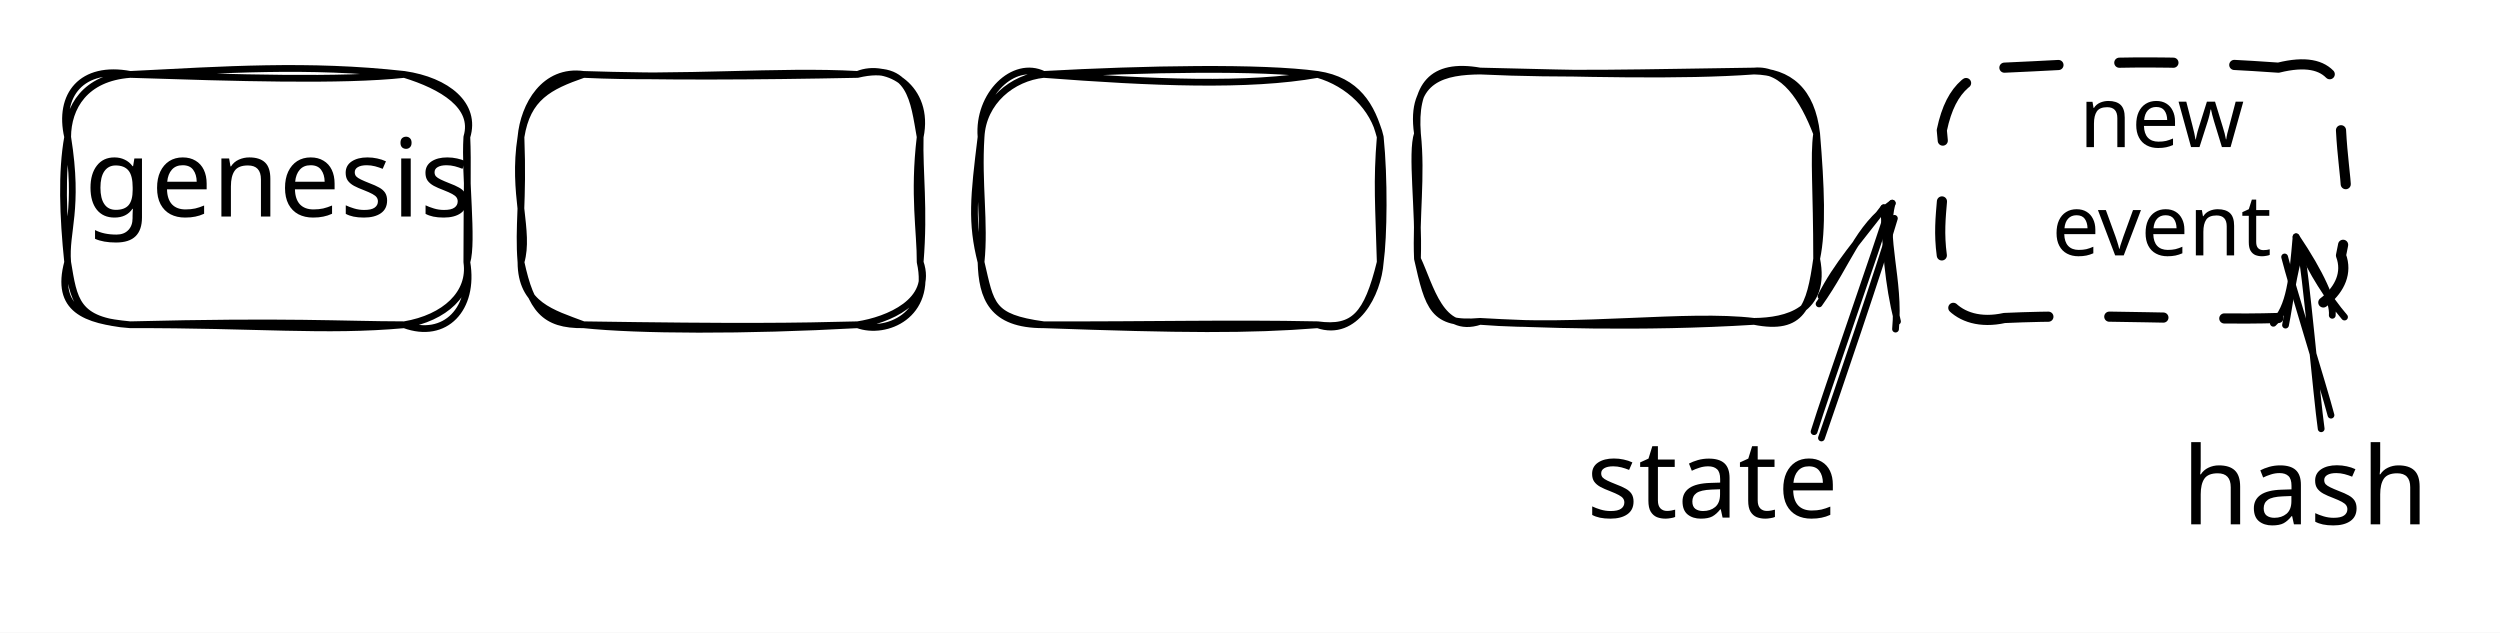
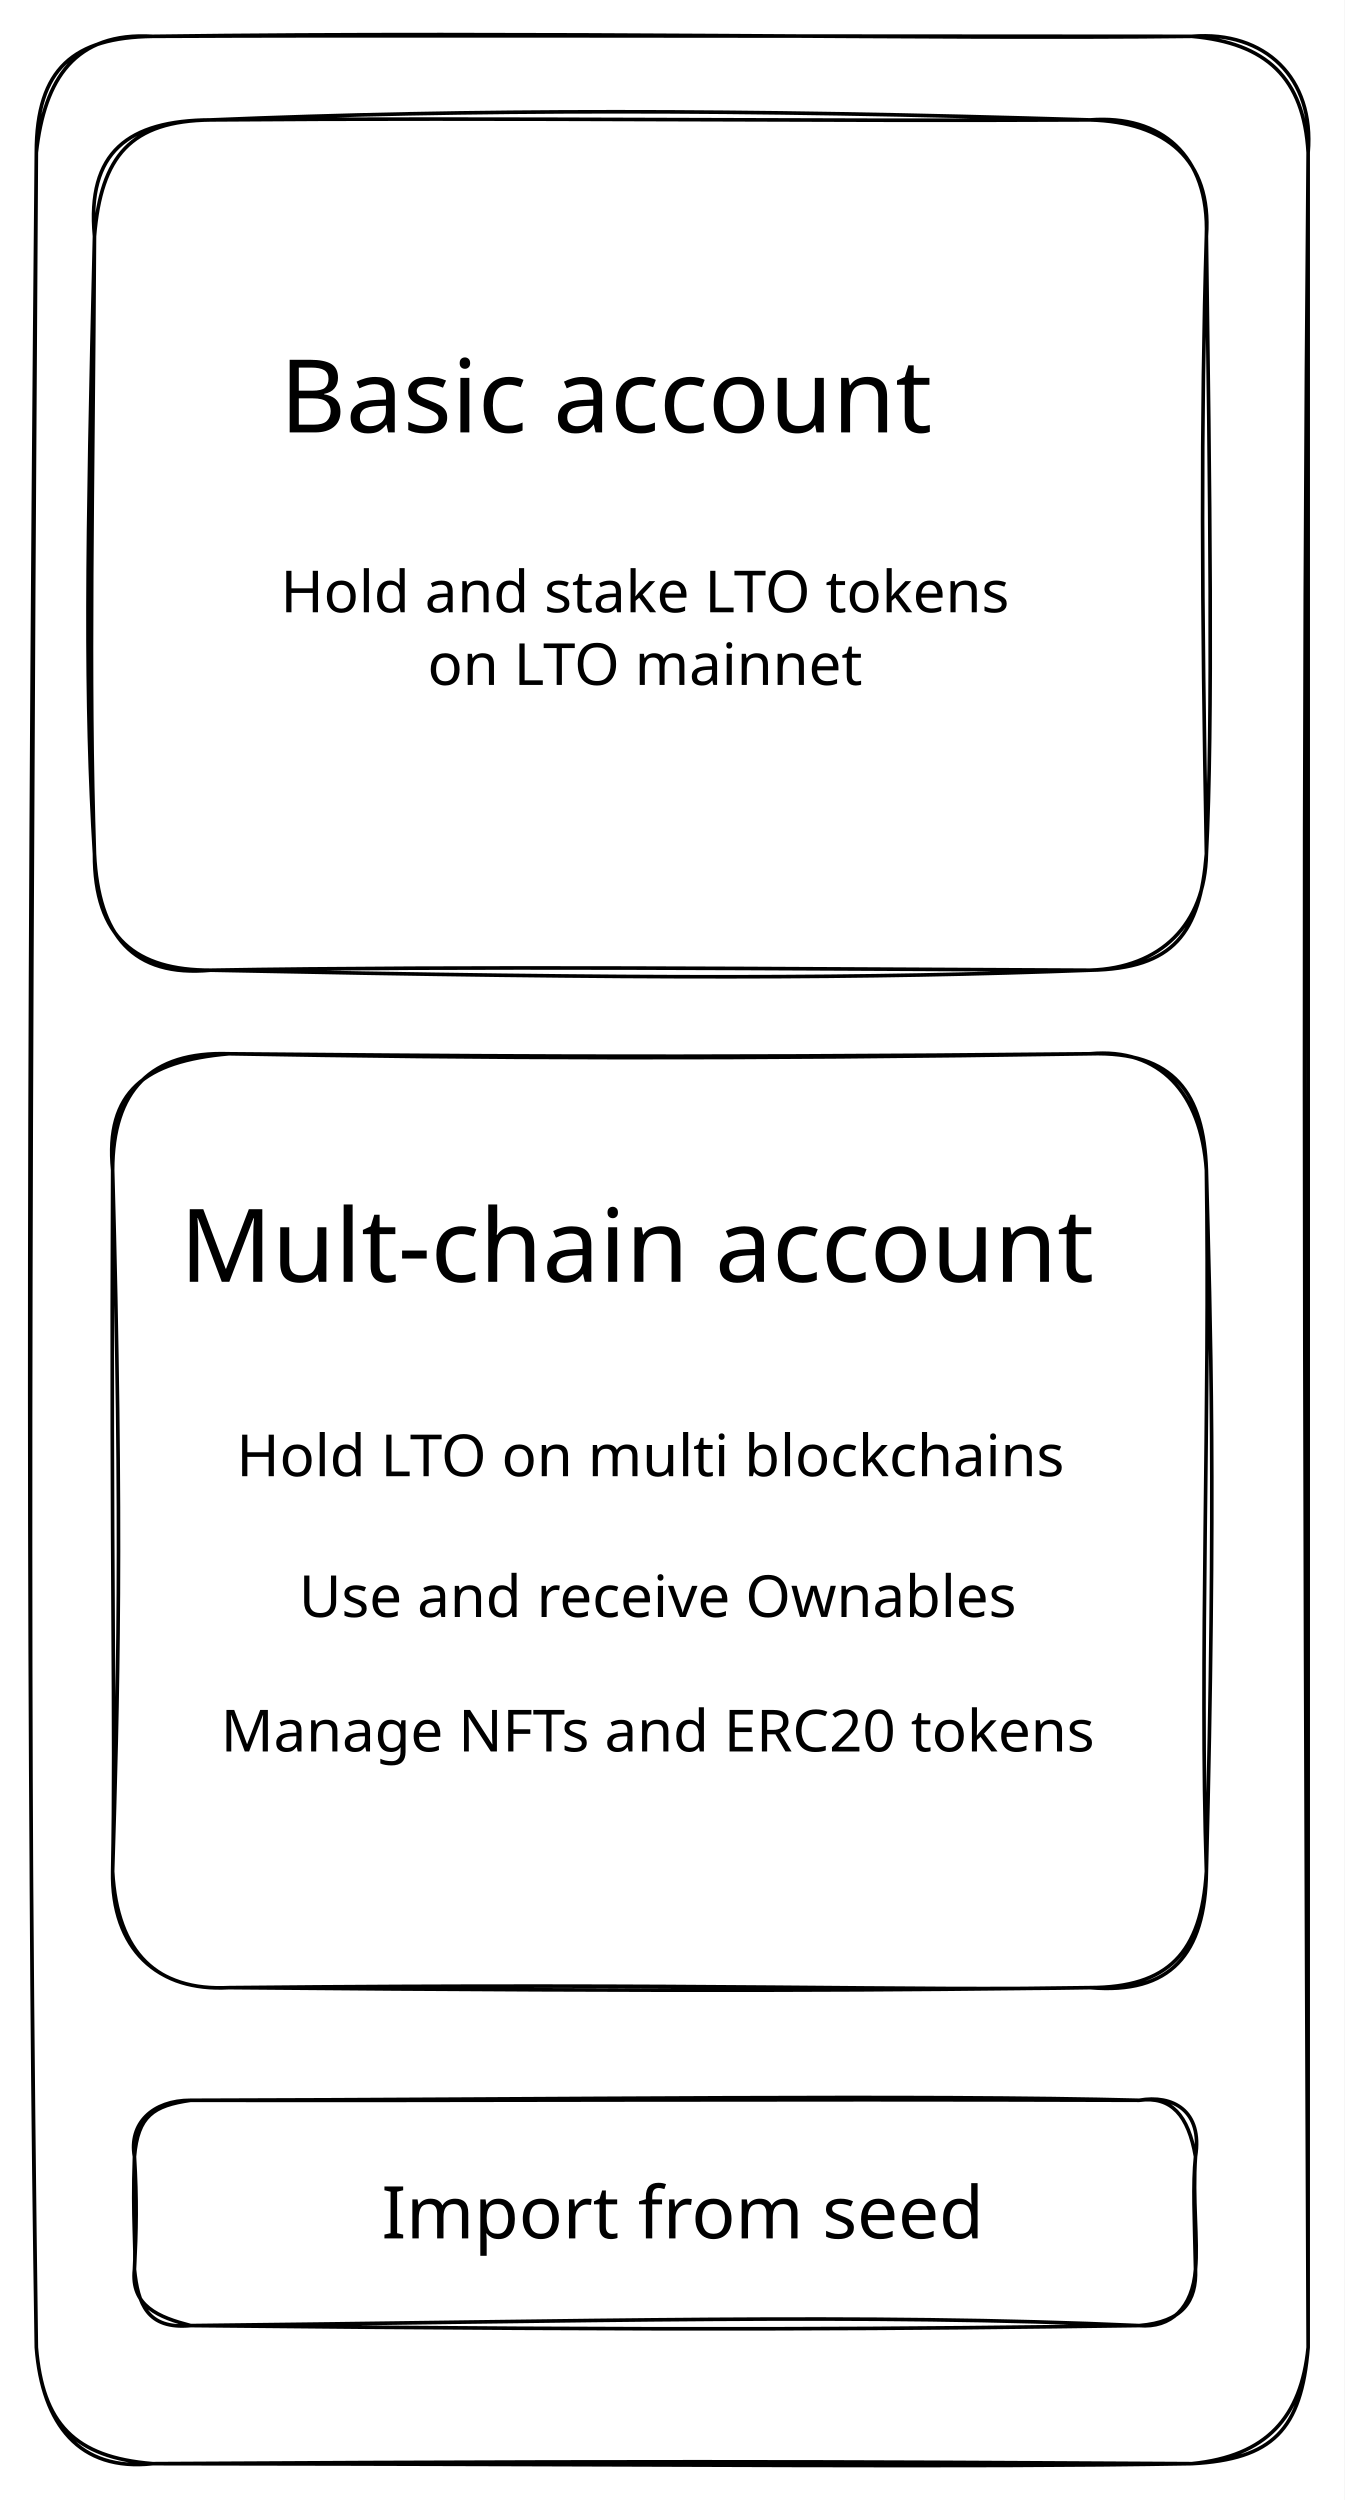
- <svg xmlns="http://www.w3.org/2000/svg" version="1.1" viewBox="0 0 369.5 93.5" width="369.5" height="93.5">
+ <svg xmlns="http://www.w3.org/2000/svg" version="1.1" viewBox="0 0 370 688" width="370" height="688">
  
-   eyJ2ZXJzaW9uIjoiMSIsImVuY29kaW5nIjoiYnN0cmluZyIsImNvbXByZXNzZWQiOnRydWUsImVuY29kZWQiOiJ4nOVZbXPaOFx1MDAxMP6eX8HQr4Xq3Va/JZQm6d2Vpm1cdTAwMTKSu07HsVx1MDAxNeNibGOLXHUwMDAw6eS/n2xcdTAwMTIk81ZIQ8pdyUzA0q53JT3Palf6vlepVOU4XHUwMDEx1deVqlx1MDAxOLlOXHUwMDE4eKkzrL7M229Emlx1MDAwNXGkulDxnMWD1C0kO1Im2etXr5wkqfuBvIrjbt2Ne1x1MDAxMzVcdTAwMTGKnohkplx1MDAwNP9Wz5XK9+K/YShcdTAwMTWudFwiP1x1MDAxNIVC0aVtQcRmW9/HUWGXc4osalx1MDAwMz5cdTAwMTVcYrI3ypxcdTAwMTSe6r12wkzonrypalx1MDAwYoLOLujZ2bcr9+3pX/4+PFx1MDAxOSTa6nVcdTAwMTCGn+Q4nFxmynE7g9TwKZNp3Fx1MDAxNeeBJzu5XzPtU70sVpOmtdJ44HdcIpFlJZ04cdxAjvM2XHUwMDAwpq2TSXhd0S0j9WRcdTAwMTOtV2hAMmO7XHUwMDExh3Ga235cdTAwMDGKj7Z+5bhdX7lcdTAwMTB5U1x1MDAxOZk6UZY4qVpcdTAwMTMtN7xcdTAwMWZcdTAwMTXVc9lcdTAwMTGB35GqXHJb2pwoplx1MDAxNkKIbYQ51Y7lRpJjr1jlL+bgI+9+8Fx1MDAwZsuuXHUwMDE3XHUwMDFl37fcaXdz+aZcdTAwMDFcdTAwMTj9qkHiOZOFhcy2XHUwMDAxXHUwMDAxXHUwMDE0XHUwMDEwRNG0P1xmoq7qjFx1MDAwNmGo22K3q7GwZ9jaXHUwMDEwg4wswyCDwLYoh+tjcGBcdTAwMWaHw+bns0b/ayxqXHUwMDE0gs/4aPDEXHUwMDE49JysI55cdTAwMTSEXHUwMDFj2nU6XHUwMDAzQ2y0/Fx1MDAxYSBcImBxXHUwMDFiUWxIb1x0iFNcdTAwMWStPV3R/s3oXHUwMDE0XFzib15NRv0hOsS30fBqOqRcdTAwMTLMnDSNh9Vpz939r1UwR8S2wPPA3ILLYI4wpYAyRteGeefgnc9cdTAwMDOvLaIxfi9cdTAwMDfWXHQ9XHUwMDFkt3Y91FpgXHUwMDFl5eSXo1x1MDAxY0KAMEBcdTAwMTT+NuFcdTAwMTYtwyEkXGZcdTAwMDPAsLHz/FxiiCFvj8jXiyPK7Ha3a134aNiTO1x1MDAwZkSL7VwiXHUwMDEwXHUwMDExZZRSy7J+XHUwMDBmIFwiuDT3tNTGXHUwMDAzXGIj6+OQfTg89FpxWFx1MDAwM8dh2Dg+XHUwMDFhivRcbu06XHUwMDBl1Vx1MDAwMHdcdTAwMTGHjDObI5v8f3AoxUgugqCFlyHQpoxcdTAwMTBMmbU2XHUwMDAyMZOjRtQ+SY5aJ3/QtH952L/9+NSZZyzl02aeapRlXHUwMDAwXCK4TVx1MDAwMLJ5XHUwMDAwXCIwXHUwMDBiQEKZioVcdTAwMTDgXHLwV0LGVoGmVzSO5Kfgttg4Wan1rdNcdTAwMGLCcWlNXG5cdTAwMDSq6fGFcjjIzCnMhDI62X5L4vth4EfFXHUwMDFlK67L6JWB64TTblx1MDAxOVx1MDAxYkW2q8w76nXpsTc7jDhccvwgcsLPM66sZM4kpV5cdTAwMTS9sb2MO1xmcVx1MDAxYlrAWj9611ptcetcdTAwMWWww2Grdt44bf758fo83fXozS1Wplx1MDAwZWNbI85cIt7QWd4gQDBjSCVwP1x1MDAxNbjRz1x1MDAwNW5cbs0zo1xy+JRJJ5VcdTAwMDdB5Fx1MDAwNZFfduz+kKuAdPXtPnCbwt8n543bqClGf/ZvL3tGPahcdTAwMTjoXHUwMDBlci9BXHUwMDFkcawyXHSuplx1MDAwNTCEXHUwMDAwNIR8J8l9nlx1MDAxYqqIvFx1MDAxZruQUMqdlor2rUY72n/HsyY6XHUwMDAzi1xcqIG6xTghXHUwMDE2IMpcdTAwMTGLMozmfajTOS9CJ5ONuNdcdTAwMGLycP8hXHUwMDBlXCI5O4fFZO3n5OxcYmeO6mpcdTAwMTRm3yyLk/yN5cJb/6pomFx1MDAxN1x1MDAwZtPfX14ulK4xU7yGqFbYM783jjDQSE1mI1xmRVBcdTAwMTXueP3defUpwq5GXHUwMDE4Q2JcdTAwMTJh7Fx1MDAxOdtPXHUwMDE3YYzyV+eGOpA8hFx1MDAxOFxmqc2p/UsjXGayzVx1MDAxYenxXHUwMDExZpYyPyb+6tNFg/iwXHUwMDBlXHUwMDAwx4RanGCu8lx1MDAwYkxccqFcdO+t/zjvITTFa1x1MDAxOGuFtXi/LCeHaOlxMFRcdTAwMDVcdTAwMTPlzNrgfOJdv/Xmffsy/TbuXXSTQ+BdNZ2vu857mz1fZkF0SFmRknOIIWeYPk9KjvM85tlSckUpKXYhIZ848jjSgKVnKVxiqkpcbtpcdTAwMTStf4myOsXaUdJwOlPJXHUwMDFhtftTk8ZIPFbVsYzYmNlgk4Pl1aSZhthcdTAwMDX3JKtrqFx1MDAxMopcdTAwMWVxT0Khuelvm5JcdTAwMWQn6+xcdTAwMDIjXHUwMDBiP1x1MDAxZUfI5eWxiuacckrx+tc9q1x1MDAwYo6dvdXEeMHxJtre8ZIxozqH1Wc7XHUwMDBm55uWKsRcdTAwMTggcJPzzV3lJVx1MDAwMYhtcn+5kJeoTlx1MDAwMTf+SElqXHUwMDA1TyMx/CdcdTAwMTI3pcUw2IqsksaUjq5SXHUwMDEw6Vx1MDAxNvhq+LP3MIPF7FWdJPlUbK9cdTAwMGbJvVrzwLufXHUwMDAw/c7qTSCGXHUwMDA387B7cV188rdcdTAwMTaRIKecKIqbu727f1x1MDAwMVx1MDAxOGnjQCJ9
+   eyJ2ZXJzaW9uIjoiMSIsImVuY29kaW5nIjoiYnN0cmluZyIsImNvbXByZXNzZWQiOnRydWUsImVuY29kZWQiOiJ4nM2Z2VLbSFx1MDAxNIbv81x1MDAxNCrndiC9L7ljsVx1MDAwMyGYXHUwMDE0OMAwM0XJUltcdTAwMTbWhiRjQ4p3T0tcdTAwMTAkeVx0tlx1MDAwN1x1MDAxYvnCVepF53T3//U53fr5wTBcdTAwMWHpfaRcdTAwMWGfjYZcdTAwMWFbpufasTlq/JWV36k4ccNAV6H8OVx0h7GVt+ynaZR8/vTJjKJtx027YTjYtkL/qZvylK+CNNFccv/Rz4bxM/8vXHUwMDE5ipWVmoHjqbxDXlXYXHUwMDEybLKwXHUwMDFkXHUwMDA2uVlcdTAwMDShXHUwMDAwUErMX1q4yb42lypbV/dML1FFTVbUuIn3zrvooIVuhuzav/bHo+9tv7Dacz3vLL33nlx1MDAwNmVa/WFcXPIpSeNwoC5cXDvt63o4Uf7SL1x09aRcdTAwMTW94nDo9Fx1MDAwM5UklT5hZFpuep+VXHUwMDAx8FL6NFx0n42iZKyfmJAvz3lcdTAwMGYyaXsv9MI4s/1cdTAwMTHkv8J617RcdTAwMDaOdiGwX9qksVx1MDAxOSSRXHUwMDE56zUp2o2eR4VpYbuvXFynn2ZcdTAwMGUwUVx1MDAxOFT55GJcdTAwMDA4xlhcdTAwMTaeZFaiQztf5v/Ko1x1MDAwZuzn0f9e92Ll8XPJY+Fv1r5ZUkzxqmFkm08rXHUwMDBimVx1MDAxMFx1MDAwMFBIXHUwMDE5psXae24w0JXB0POKstBcdTAwMWFcdTAwMTRi+FCytZxcYlx1MDAxOZ0nQq0/QTCHbHFcdTAwMTFcdTAwMDb3h0F7b3+f3o/8PmhcdTAwMWZcZtROdFV3XHUwMDExckCrXCJkZH1cIlx1MDAwNGxahFxik0lcdTAwMTFCioVgRFx1MDAxMvyeKmSIcrpcdTAwMTFcdTAwMTWWxD6hQi4kZ5pcdTAwMDa4sFxiL4+dvfb1adc55N3k5OzLOG1+4bVcdTAwMTchXHUwMDA0XHUwMDE1XHUwMDExXHUwMDEytMadXHUwMDEwwFx1MDAxOVwiLC3Bb1x1MDAxMTJcZjEl8H23Qo0nZVx1MDAxYlx1MDAxMeH8rVBSjGCJxdck+PU4bF1+21HtXGL8OELxQb/vyZv6S5BVJMiBXFybXHUwMDA0kUQzgjGaUiChWSyUpV3oPVx1MDAxNCiZgG+lwFSN01niI3N3QCYll1xiXHUwMDBiurD8cO9cXMvvtqn+jrfGtntxe+XAw9rLT5Cq/ND65Fx1MDAwNzmellx1MDAxZqJT8mNcdTAwMDBSQCBcXGZcdTAwMDOsXGJjKZ1JxkuZwOs6K1x1MDAxNjRcZtIz9yE/OYBKacv0Xe++sia5XHUwMDAw9Vx1MDAwNFx1MDAxZPpRXHUwMDE4p0YvXHUwMDBlfSNcdTAwMWZvaTZcdTAwMTOlrec5oKj02/FcXCdcdTAwMTNrw1O9qopTV5+oXqrTMCpqLe2HqV9cdTAwMTdcdTAwMWbak+NcdGPXcVx1MDAwM9PrzPNpJZRcdTAwMDSeh1x1MDAxMiRcdTAwMDJcdTAwMTNcIlx1MDAwNFxcnKUt4kHS7T50bsbf2+Oz04fbYEhqz1x1MDAxMq1u5ais7bdmSYpplvBcdTAwMTRLnFx1MDAwMsRcdFpmI1+ZJL1ZXCK8zI49kySxKEm7ZuJahmlZ2sV0JkalYW9cdTAwMDKjqkMrMVx1MDAwNEvkT11OXHUwMDEwXGaRXHUwMDA0pbP7a1x1MDAxMCXJ1c1d2Dm/S9rOZbfXYYHfq38+RCYgXHUwMDEydHt9XHUwMDE4ITQjKSdgXHUwMDEyI6hnX5/KpVjmYLg6SJRcdTAwMTJcdTAwMDH+J0iltPJcdTAwMTWQXHUwMDBlQs82zMA2ktRcdTAwMWMo41vnxEj1JFx1MDAwN8m/QVx1MDAxOOSPviYgULMhK8XOXG5kllx1MDAxZaiK14DZ4u6uhiCZXHUwMDFix1x1MDAxMFx1MDAwMFBcdTAwMDJCXHUwMDE2v5m5dvbO5b60Lk1cdTAwMWJcXPlHRy3nYrf+h2Iktqt3M4SKbb5GXGLZXGZcYqdjmcRcdTAwMThcdITIRtJCxFx1MDAwMdhgMDtcdTAwMWV66ZbV18KtU0Sb4dVqTHE0jylBkGBSLFx1MDAxMdV6g8jsXHUwMDA2/jg6OoXUPTv4un/bfag9U1x1MDAwNEwwpdOl7TXmh6jET3HWmlxubJRSIHTeyjfClORcdTAwMTQtc7P5XHUwMDA2cS2LXHUwMDA3Oiz4Wsmu0c1en+s5mX3uepdYNtfFlVhDcG78kpBcdTAwMGJBMVn8XHUwMDE4RkctftF8aD8gdX11oaRcdTAwMTiGwKs9a1RUSSvfcL01ZoAsglx1MDAxOefabSrRRkKXPmuz0pDXjdmPROXpWKws5d4p42RcdTAwMTSYXU/VhLC53q1cdTAwMDZcdTAwMTf/w1x1MDAxN1x1MDAxM8pcdTAwMDRcdTAwMTV08eSwRTtcdTAwMWU/um12jr9YzebJ8dbBXHUwMDEwNGtcdTAwMGZcdTAwMTfik4FMrvHCmi1cdTAwMTTFmFx1MDAwMJzyclx1MDAxMrFWvKi2tTG8js3AdJTRbnWSXFzIzdM9XHUwMDA0nk889UDsj1x1MDAxZT5hpv/zXHUwMDE5bZhRdJbq+Wz8/mCgV8q1nyelsNK4c9Vod1osXHUwMDFme/kve2uOblx1MDAwNonKvz48fnj8XHUwMDA1meLQICJ9
  <defs>
    <style class="style-fonts">
      @font-face {
        font-family: "Virgil";
        src: url("https://unpkg.com/@excalidraw/excalidraw@0.14.2/dist/excalidraw-assets/Virgil.woff2");
      }
      @font-face {
        font-family: "Cascadia";
        src: url("https://unpkg.com/@excalidraw/excalidraw@0.14.2/dist/excalidraw-assets/Cascadia.woff2");
      }
    </style>
  </defs>
-   <rect x="0" y="0" width="369.5" height="93.5" fill="#ffffff" />
-   <g stroke-linecap="round" transform="translate(209.5 10.5) rotate(0 29.5 18.5)">
-     <path d="M9.25 0 M9.25 0 C21.49 0.59, 33.58 0.22, 49.75 0 M9.25 0 C24.19 0.37, 39.19 0.78, 49.75 0 M49.75 0 C54.95 0.1, 58.27 2.87, 59 9.25 M49.75 0 C54.15 -0.42, 57.02 4.1, 59 9.25 M59 9.25 C59.64 16.99, 59.92 23.48, 59 27.75 M59 9.25 C58.52 12.62, 59 17.52, 59 27.75 M59 27.75 C60.53 35.46, 54.58 36.95, 49.75 37 M59 27.75 C58.01 34.84, 56.89 38.42, 49.75 37 M49.75 37 C39.74 35.81, 24.05 38.19, 9.25 37 M49.75 37 C33.12 38.04, 16.74 37.44, 9.25 37 M9.25 37 C2.27 37.61, 1.62 34.93, 0 27.75 M9.25 37 C3.4 38.95, 1.95 31.88, 0 27.75 M0 27.75 C0.24 20.46, -0.97 12.13, 0 9.25 M0 27.75 C-0.26 21.62, 0.67 15.54, 0 9.25 M0 9.25 C-0.54 2.21, 2.1 -1.27, 9.25 0 M0 9.25 C-1.18 0.98, 4.19 0.06, 9.25 0" stroke="#000000" stroke-width="1" fill="none" />
+   <rect x="0" y="0" width="370" height="688" fill="#ffffff" />
+   <g stroke-linecap="round" transform="translate(10 10) rotate(0 175 334)">
+     <path d="M32 0 M32 0 C138.44 -1.44, 245.67 0.89, 318 0 M32 0 C92.56 -0.31, 154.77 -0.06, 318 0 M318 0 C338.44 1.85, 348.83 11.38, 350 32 M318 0 C338.23 -1.64, 351.77 11.57, 350 32 M350 32 C350.06 229.33, 349.97 426.73, 350 636 M350 32 C348.54 191.74, 348.8 351.72, 350 636 M350 636 C348.14 658.8, 340.12 666.81, 318 668 M350 636 C348.1 655.2, 338.6 665.93, 318 668 M318 668 C259.04 667.76, 202.68 666.96, 32 668 M318 668 C252.3 669.11, 185.67 668.18, 32 668 M32 668 C10.4 666.24, 1.73 656.91, 0 636 M32 668 C11.89 670.21, 1.64 657.32, 0 636 M0 636 C-2.31 469.34, -2.53 303.58, 0 32 M0 636 C-2.01 507.03, -2.26 378.2, 0 32 M0 32 C0.02 8.73, 10.36 0.32, 32 0 M0 32 C2.24 11.66, 10.7 -1.26, 32 0" stroke="#000000" stroke-width="1" fill="none" />
  </g>
-   <g stroke-linecap="round" transform="translate(287 10) rotate(0 29.5 18.5)">
-     <path d="M9.25 0 M9.25 0 C20.72 -0.47, 29.01 -1.47, 49.75 0 M49.75 0 C57.74 -1.98, 59.62 2.27, 59 9.25 M59 9.25 C59.41 16.93, 60.72 19.84, 59 27.75 M59 27.75 C60.92 32.9, 54.33 37.15, 49.75 37 M49.75 37 C37.68 37.37, 23.46 36.34, 9.25 37 M9.25 37 C2.12 38.57, -1.82 33.38, 0 27.75 M0 27.75 C-0.86 21.32, 0.98 18.32, 0 9.25 M0 9.25 C1.41 2.5, 4.59 0.86, 9.25 0" stroke="#000000" stroke-width="1.5" fill="none" stroke-dasharray="8 9" />
+   <g stroke-linecap="round" transform="translate(26 33) rotate(0 153 117)">
+     <path d="M32 0 M32 0 C103.82 -2.98, 176.42 -3, 274 0 M32 0 C114.4 -0.69, 197.71 0.43, 274 0 M274 0 C293.44 -1.45, 306.83 9.54, 306 32 M274 0 C294.62 0.57, 307.54 10.78, 306 32 M306 32 C306.96 100.59, 307.82 166.97, 306 202 M306 32 C304.48 82.56, 304.72 133.24, 306 202 M306 202 C305.6 221.41, 293.39 233.4, 274 234 M306 202 C304.22 223.77, 297.08 233.58, 274 234 M274 234 C212.5 236.3, 151.84 236.52, 32 234 M274 234 C188.3 233.61, 102.14 232.82, 32 234 M32 234 C11.5 234.06, -0.08 225.11, 0 202 M32 234 C10.5 235.98, 1.12 224.53, 0 202 M0 202 C-1.63 152.79, -0.4 103.03, 0 32 M0 202 C-2.61 159.94, -2.15 119.27, 0 32 M0 32 C1.82 9.95, 9.95 0.26, 32 0 M0 32 C-2.15 8.91, 9.18 0.14, 32 0" stroke="#000000" stroke-width="1" fill="none" />
  </g>
-   <g stroke-linecap="round" transform="translate(77 11) rotate(0 29.5 18.5)">
-     <path d="M9.25 0 M9.25 0 C20.29 0.37, 34.43 0.31, 49.75 0 M9.25 0 C23.94 0.71, 38.08 -0.66, 49.75 0 M49.75 0 C57.68 -1.9, 58.06 3.98, 59 9.25 M49.75 0 C54.12 -1.8, 60.52 2, 59 9.25 M59 9.25 C57.98 17.78, 59.03 23.33, 59 27.75 M59 9.25 C58.86 14.44, 59.65 19.79, 59 27.75 M59 27.75 C60.79 35.62, 53.94 38.53, 49.75 37 M59 27.75 C61 33.54, 54.2 36.32, 49.75 37 M49.75 37 C33 37.93, 17.33 37.85, 9.25 37 M49.75 37 C40.51 37.24, 32.51 37.35, 9.25 37 M9.25 37 C3.41 37.08, 1.49 34.64, 0 27.75 M9.25 37 C4.62 35.25, 0.02 34.08, 0 27.75 M0 27.75 C1.33 23.19, -1.32 17.67, 0 9.25 M0 27.75 C-0.43 22.44, 0.37 18.96, 0 9.25 M0 9.25 C0.43 4.54, 3.47 -0.8, 9.25 0 M0 9.25 C0.93 3.4, 4.13 1.78, 9.25 0" stroke="#000000" stroke-width="1" fill="none" />
+   <g stroke-linecap="round" transform="translate(31 290) rotate(0 150.5 128.5)">
+     <path d="M32 0 M32 0 C100.43 1.26, 171.38 1.59, 269 0 M32 0 C89.22 0.46, 147.59 1.24, 269 0 M269 0 C292.15 -0.72, 300.29 10.93, 301 32 M269 0 C288.19 -1.76, 299.51 10.81, 301 32 M301 32 C302 97.54, 299.1 167.34, 301 225 M301 32 C302.16 75.28, 303.68 119.59, 301 225 M301 225 C299.64 247.59, 290.36 256.93, 269 257 M301 225 C300.7 247.99, 291.01 258.88, 269 257 M269 257 C218.01 257.97, 165.19 255.67, 32 257 M269 257 C216.64 257.67, 163.17 258.19, 32 257 M32 257 C12.37 257.95, 1.27 247.69, 0 225 M32 257 C12.22 258.16, -0.4 246.28, 0 225 M0 225 C0.83 183.48, -0.51 143.96, 0 32 M0 225 C1.43 178.22, 2.77 131.9, 0 32 M0 32 C0.07 10.09, 10.41 -0.7, 32 0 M0 32 C-2.11 10.45, 8.8 2.02, 32 0" stroke="#000000" stroke-width="1" fill="none" />
  </g>
-   <g stroke-linecap="round" transform="translate(145 11) rotate(0 29.5 18.5)">
-     <path d="M9.25 0 M9.25 0 C25.31 1.23, 39.58 1.82, 49.75 0 M9.25 0 C24.22 -0.83, 41.53 -1.14, 49.75 0 M49.75 0 C54.35 1.32, 58.06 4.93, 59 9.25 M49.75 0 C55.56 0.87, 57.77 4.67, 59 9.25 M59 9.25 C58.45 15.93, 58.77 19.43, 59 27.75 M59 9.25 C59.62 15.28, 59.53 23.95, 59 27.75 M59 27.75 C58.67 32.42, 55.32 38.91, 49.75 37 M59 27.75 C57.06 35.63, 55.09 37.72, 49.75 37 M49.75 37 C36.56 36.73, 25.22 37.05, 9.25 37 M49.75 37 C39.59 37.81, 29.71 37.73, 9.25 37 M9.25 37 C1.56 37.02, 0.14 32.93, 0 27.75 M9.25 37 C1.34 35.92, 1.48 34.02, 0 27.75 M0 27.75 C-1.49 21.9, -1.09 18.1, 0 9.25 M0 27.75 C0.6 21.95, -0.44 16.16, 0 9.25 M0 9.25 C0.27 3.99, 4.63 0.49, 9.25 0 M0 9.25 C-0.52 3, 4.82 -2.18, 9.25 0" stroke="#000000" stroke-width="1" fill="none" />
+   <g stroke-linecap="round" transform="translate(37 578) rotate(0 146 31)">
+     <path d="M15.5 0 M15.5 0 C117.09 -0.24, 217.31 -1.6, 276.5 0 M15.5 0 C92.75 0.17, 170.19 -0.37, 276.5 0 M276.5 0 C285.36 -1.23, 290.03 4.16, 292 15.5 M276.5 0 C285.75 -1.66, 294.01 2.9, 292 15.5 M292 15.5 C291.21 23.08, 291.72 32.7, 292 46.5 M292 15.5 C291.18 26.93, 292.73 38.73, 292 46.5 M292 46.5 C291.21 57.15, 285.25 62.73, 276.5 62 M292 46.5 C292.33 55.26, 288.53 61.02, 276.5 62 M276.5 62 C200.46 58.6, 124.92 60.84, 15.5 62 M276.5 62 C213.96 62.9, 152.97 63.45, 15.5 62 M15.5 62 C3.47 63.11, 0.96 56.03, 0 46.5 M15.5 62 C6.7 59.72, -1.09 56.65, 0 46.5 M0 46.5 C0.55 35.7, 0.71 27.37, 0 15.5 M0 46.5 C0.48 40.25, -0.62 33.1, 0 15.5 M0 15.5 C0.96 4.29, 5.2 1.48, 15.5 0 M0 15.5 C-1.59 6.45, 4.86 -0.01, 15.5 0" stroke="#000000" stroke-width="1" fill="none" />
  </g>
-   <g stroke-linecap="round" transform="translate(10 11) rotate(0 29.5 18.5)">
-     <path d="M9.25 0 M9.25 0 C23.03 -0.69, 35.55 -1.58, 49.75 0 M9.25 0 C24.7 0.5, 40.61 1, 49.75 0 M49.75 0 C55.33 1.7, 60.37 4.68, 59 9.25 M49.75 0 C56.1 0.92, 60.47 4.5, 59 9.25 M59 9.25 C58.65 14.89, 59.94 24.7, 59 27.75 M59 9.25 C59.17 13.09, 59.01 17.02, 59 27.75 M59 27.75 C59.67 32.34, 55.79 35.98, 49.75 37 M59 27.75 C60.15 34.62, 55.81 39.23, 49.75 37 M49.75 37 C38 38.06, 28.12 36.95, 9.25 37 M49.75 37 C40.18 36.98, 32.86 36.41, 9.25 37 M9.25 37 C2.54 36.38, -1.87 34.71, 0 27.75 M9.25 37 C1.18 36.45, 0.93 33.28, 0 27.75 M0 27.75 C-0.38 23.18, 1.72 20.01, 0 9.25 M0 27.75 C-0.7 20.98, -0.93 14.41, 0 9.25 M0 9.25 C-1.44 3.03, 2.11 -1.36, 9.25 0 M0 9.25 C0.02 4.88, 2.53 0.49, 9.25 0" stroke="#000000" stroke-width="1" fill="none" />
+   <g transform="translate(105 598) rotate(0 86.5 12.5)">
+     <text x="0" y="18" font-family="Virgil, Segoe UI Emoji" font-size="20px" fill="#000000" text-anchor="start" style="white-space: pre;" direction="ltr">Import from seed</text>
  </g>
-   <g transform="translate(12.5 18) rotate(0 28 10)">
-     <text x="0" y="14" font-family="Virgil, Segoe UI Emoji" font-size="16px" fill="#000000" text-anchor="start" style="white-space: pre;" direction="ltr">genesis</text>
+   <g transform="translate(77 94) rotate(0 99 17.5)">
+     <text x="0" y="25" font-family="Virgil, Segoe UI Emoji" font-size="28px" fill="#000000" text-anchor="start" style="white-space: pre;" direction="ltr">Basic account</text>
  </g>
-   <g stroke-linecap="round">
-     <g transform="translate(344.5 62.5) rotate(0 -3 -12.5)">
-       <path d="M0.02 -1.14 C-1.04 -5.19, -5.85 -20.57, -6.83 -24.52 M-1.43 0.87 C-2.07 -3.52, -3.69 -22.34, -4.55 -26.39" stroke="#000000" stroke-width="1" fill="none" />
-     </g>
-     <g transform="translate(344.5 62.5) rotate(0 -3 -12.5)">
-       <path d="M0.21 -15.9 C0.4 -17.86, -1.5 -22.11, -5.14 -27.5 M2.02 -15.64 C-0.35 -18.4, -2.93 -22.49, -4.35 -25.87" stroke="#000000" stroke-width="1" fill="none" />
-     </g>
-     <g transform="translate(344.5 62.5) rotate(0 -3 -12.5)">
-       <path d="M-8.5 -14.72 C-6.03 -16.99, -5.66 -21.55, -5.14 -27.5 M-6.7 -14.45 C-6.05 -17.61, -5.63 -22.11, -4.35 -25.87" stroke="#000000" stroke-width="1" fill="none" />
-     </g>
+   <g transform="translate(67 154.5) rotate(0 110.5 20)">
+     <text x="110.5" y="14" font-family="Virgil, Segoe UI Emoji" font-size="16px" fill="#000000" text-anchor="middle" style="white-space: pre;" direction="ltr">Hold and stake LTO tokens</text>
+     <text x="110.5" y="34" font-family="Virgil, Segoe UI Emoji" font-size="16px" fill="#000000" text-anchor="middle" style="white-space: pre;" direction="ltr">on LTO mainnet</text>
  </g>
-   <mask />
-   <g stroke-linecap="round">
-     <g transform="translate(268.5 64.5) rotate(0 5.5 -16.5)">
-       <path d="M0.71 0.23 C2.56 -5.07, 9.87 -26.54, 11.49 -32.23 M-0.38 -0.7 C1.33 -6.3, 9.18 -28.55, 10.8 -33.95" stroke="#000000" stroke-width="1" fill="none" />
-     </g>
-     <g transform="translate(268.5 64.5) rotate(0 5.5 -16.5)">
-       <path d="M11.66 -15.86 C12.33 -23.2, 9.72 -29.38, 11.17 -34.47 M11.95 -16.99 C10.52 -22.75, 10.23 -27.79, 9.93 -33.79" stroke="#000000" stroke-width="1" fill="none" />
-     </g>
-     <g transform="translate(268.5 64.5) rotate(0 5.5 -16.5)">
-       <path d="M0.36 -19.58 C4.76 -25.76, 5.89 -30.7, 11.17 -34.47 M0.65 -20.72 C2.92 -25.28, 6.36 -29.09, 9.93 -33.79" stroke="#000000" stroke-width="1" fill="none" />
-     </g>
+   <g transform="translate(49.5 327.75) rotate(0 130.5 17.5)">
+     <text x="0" y="25" font-family="Virgil, Segoe UI Emoji" font-size="28px" fill="#000000" text-anchor="start" style="white-space: pre;" direction="ltr">Mult-chain account</text>
  </g>
-   <mask />
-   <g transform="translate(234.5 62.5) rotate(0 24 10)">
-     <text x="0" y="14" font-family="Virgil, Segoe UI Emoji" font-size="16px" fill="#000000" text-anchor="start" style="white-space: pre;" direction="ltr">state</text>
+   <g transform="translate(61.5 392.25) rotate(0 117.5 10)">
+     <text x="117.5" y="14" font-family="Virgil, Segoe UI Emoji" font-size="16px" fill="#000000" text-anchor="middle" style="white-space: pre;" direction="ltr">Hold LTO on multi blockchains</text>
  </g>
-   <g transform="translate(322.5 63.5) rotate(0 18.5 10)">
-     <text x="0" y="14" font-family="Virgil, Segoe UI Emoji" font-size="16px" fill="#000000" text-anchor="start" style="white-space: pre;" direction="ltr">hash</text>
+   <g transform="translate(79 431) rotate(0 102 10)">
+     <text x="102" y="14" font-family="Virgil, Segoe UI Emoji" font-size="16px" fill="#000000" text-anchor="middle" style="white-space: pre;" direction="ltr">Use and receive Ownables</text>
  </g>
-   <g transform="translate(302 10.75) rotate(0 17.5 16)">
-     <text x="17.5" y="11" font-family="Virgil, Segoe UI Emoji" font-size="12.509px" fill="#000000" text-anchor="middle" style="white-space: pre;" direction="ltr">new</text>
-     <text x="17.5" y="27" font-family="Virgil, Segoe UI Emoji" font-size="12.509px" fill="#000000" text-anchor="middle" style="white-space: pre;" direction="ltr">event</text>
+   <g transform="translate(48.5 468) rotate(0 132.5 10)">
+     <text x="132.5" y="14" font-family="Virgil, Segoe UI Emoji" font-size="16px" fill="#000000" text-anchor="middle" style="white-space: pre;" direction="ltr">Manage NFTs and ERC20 tokens</text>
  </g>
</svg>
